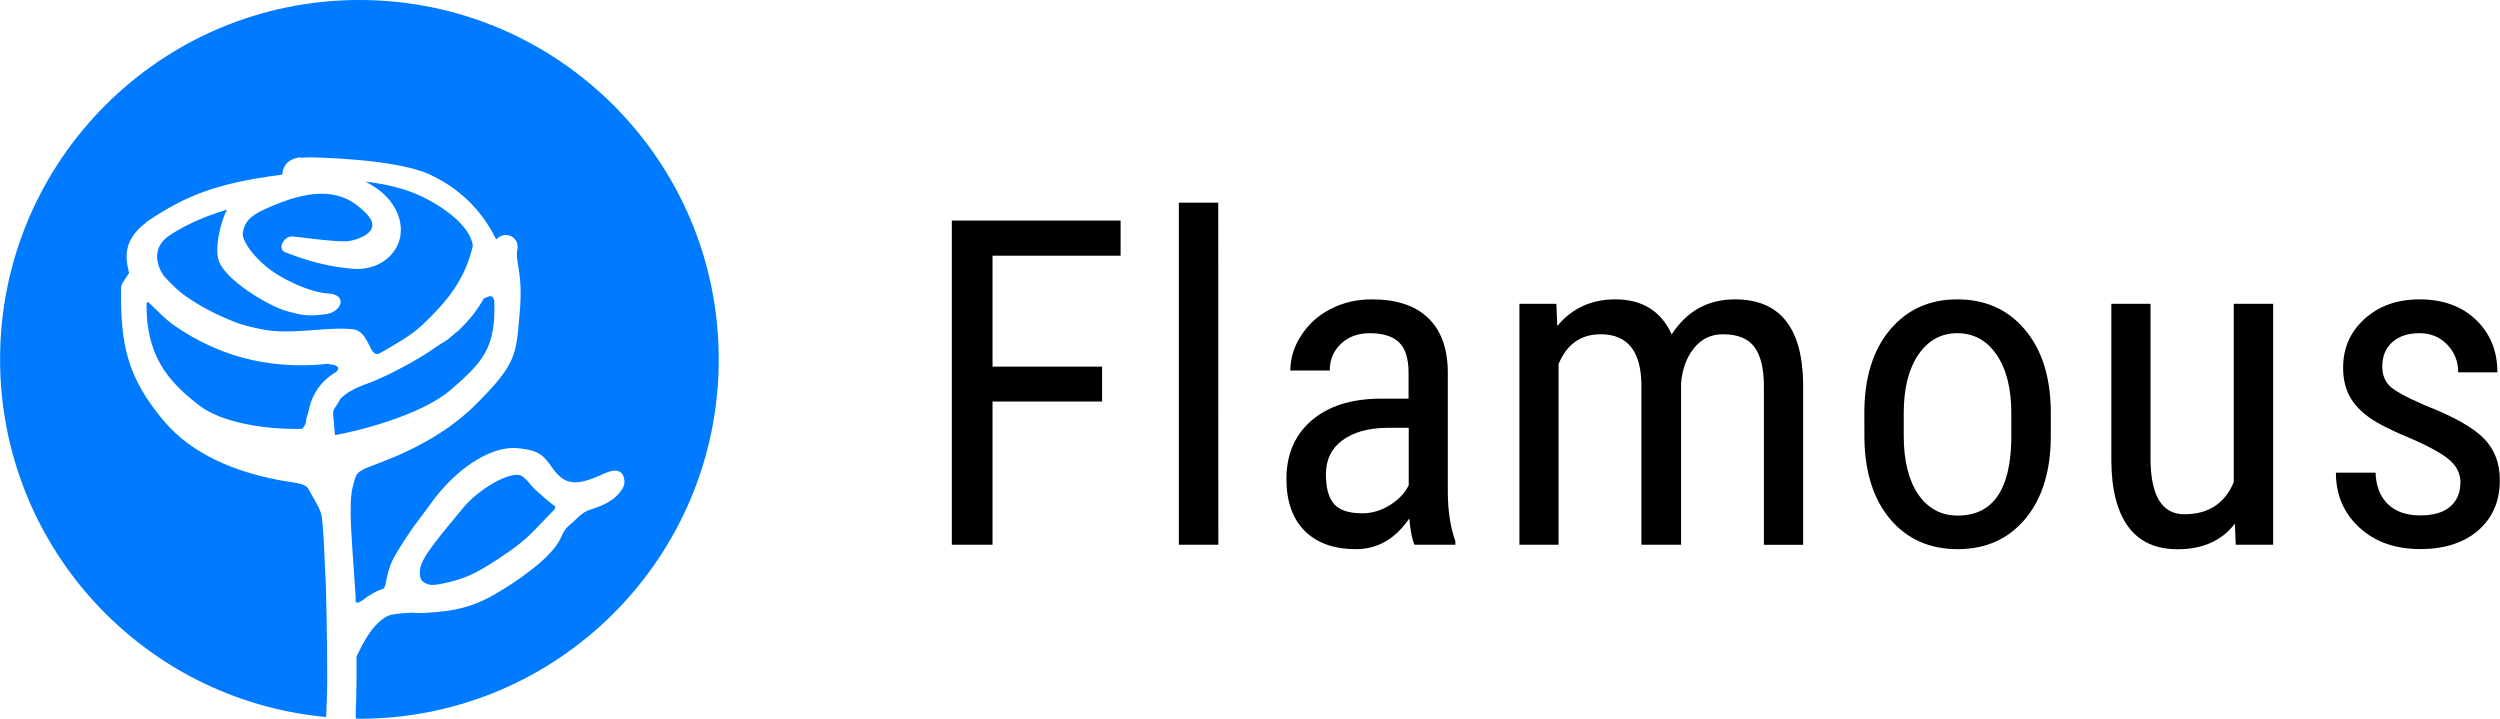
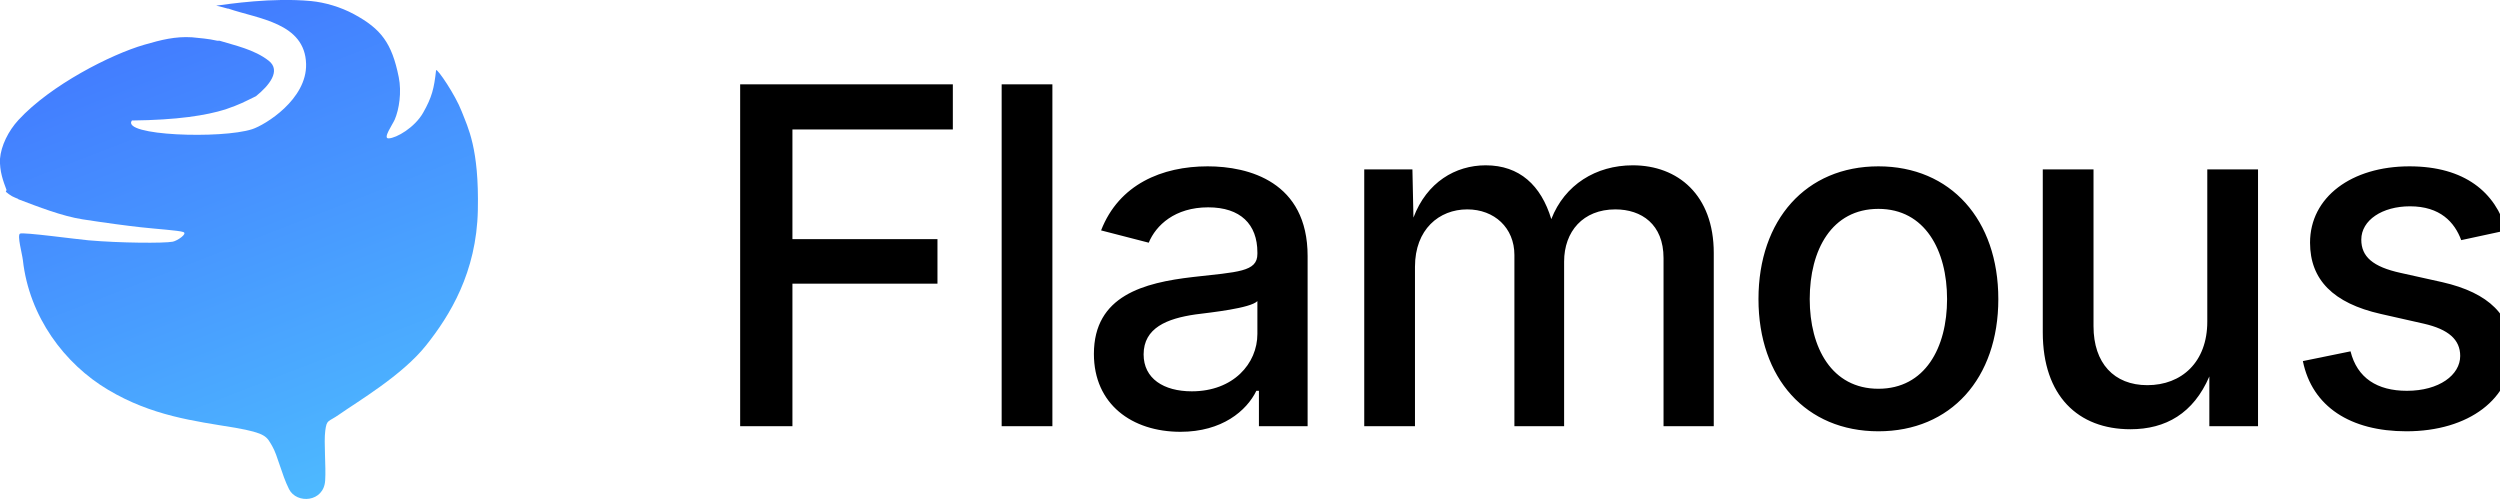
- <svg xmlns="http://www.w3.org/2000/svg" id="svg1428" version="1.1" viewBox="0 0 30.513 8.773" height="33.156" width="115.325">
-   <defs id="defs1422" />
-   <g aria-label="Flamous" style="font-style:normal;font-variant:normal;font-weight:normal;font-stretch:normal;font-size:5.567px;line-height:1.25;font-family:'Roboto Condensed';-inkscape-font-specification:'Roboto Condensed, ';letter-spacing:0.128px;word-spacing:0px;fill:#000000;fill-opacity:1;stroke:none;stroke-width:0.72" id="text1442">
-     <path d="m 13.451,4.901 h -1.337 v 1.748 h -0.497 V 2.692 h 2.06 v 0.429 h -1.563 v 1.354 h 1.337 z" style="font-style:normal;font-variant:normal;font-weight:normal;font-stretch:normal;font-family:'Roboto Condensed';-inkscape-font-specification:'Roboto Condensed, ';letter-spacing:0.128px;word-spacing:0px;stroke-width:0.72" id="path2069" />
-     <path d="M 14.87,6.649 H 14.388 V 2.474 h 0.481 z" style="font-style:normal;font-variant:normal;font-weight:normal;font-stretch:normal;font-family:'Roboto Condensed';-inkscape-font-specification:'Roboto Condensed, ';letter-spacing:0.128px;word-spacing:0px;stroke-width:0.72" id="path2071" />
-     <path d="m 17.264,6.649 q -0.043,-0.095 -0.063,-0.321 -0.256,0.375 -0.652,0.375 -0.4,0 -0.625,-0.223 -0.223,-0.226 -0.223,-0.633 0,-0.448 0.304,-0.712 0.304,-0.264 0.834,-0.269 h 0.353 V 4.553 q 0,-0.264 -0.117,-0.375 -0.117,-0.111 -0.356,-0.111 -0.217,0 -0.353,0.13 -0.136,0.128 -0.136,0.326 h -0.481 q 0,-0.226 0.133,-0.429 0.133,-0.207 0.359,-0.323 0.226,-0.117 0.503,-0.117 0.451,0 0.685,0.226 0.236,0.223 0.242,0.652 v 1.484 q 0.003,0.34 0.092,0.59 v 0.043 z M 16.623,6.266 q 0.177,0 0.337,-0.098 0.16,-0.098 0.234,-0.245 V 5.222 h -0.272 q -0.342,0.005 -0.541,0.155 -0.198,0.147 -0.198,0.413 0,0.25 0.101,0.364 0.101,0.111 0.34,0.111 z" style="font-style:normal;font-variant:normal;font-weight:normal;font-stretch:normal;font-family:'Roboto Condensed';-inkscape-font-specification:'Roboto Condensed, ';letter-spacing:0.128px;word-spacing:0px;stroke-width:0.72" id="path2073" />
-     <path d="m 18.996,3.708 0.011,0.272 q 0.269,-0.326 0.709,-0.326 0.492,0 0.688,0.427 0.277,-0.427 0.772,-0.427 0.813,0 0.832,1.014 v 1.982 H 21.529 V 4.714 q 0,-0.321 -0.114,-0.476 -0.114,-0.158 -0.386,-0.158 -0.217,0 -0.353,0.169 -0.136,0.169 -0.158,0.429 V 6.649 H 20.034 V 4.692 q -0.008,-0.612 -0.497,-0.612 -0.364,0 -0.514,0.364 V 6.649 H 18.545 V 3.708 Z" style="font-style:normal;font-variant:normal;font-weight:normal;font-stretch:normal;font-family:'Roboto Condensed';-inkscape-font-specification:'Roboto Condensed, ';letter-spacing:0.128px;word-spacing:0px;stroke-width:0.72" id="path2075" />
-     <path d="m 22.755,5.043 q 0,-0.641 0.31,-1.014 0.313,-0.375 0.824,-0.375 0.511,0 0.821,0.364 0.313,0.364 0.321,0.992 v 0.31 q 0,0.639 -0.31,1.011 -0.31,0.372 -0.826,0.372 -0.511,0 -0.821,-0.362 -0.307,-0.362 -0.318,-0.979 z m 0.481,0.277 q 0,0.454 0.177,0.715 0.179,0.258 0.481,0.258 0.636,0 0.655,-0.919 V 5.043 q 0,-0.451 -0.179,-0.712 -0.179,-0.264 -0.481,-0.264 -0.296,0 -0.476,0.264 -0.177,0.261 -0.177,0.709 z" style="font-style:normal;font-variant:normal;font-weight:normal;font-stretch:normal;font-family:'Roboto Condensed';-inkscape-font-specification:'Roboto Condensed, ';letter-spacing:0.128px;word-spacing:0px;stroke-width:0.72" id="path2077" />
-     <path d="m 27.278,6.391 q -0.239,0.313 -0.699,0.313 -0.4,0 -0.603,-0.275 Q 25.773,6.152 25.77,5.624 V 3.708 h 0.478 v 1.881 q 0,0.688 0.413,0.688 0.438,0 0.603,-0.391 V 3.708 h 0.481 v 2.941 h -0.457 z" style="font-style:normal;font-variant:normal;font-weight:normal;font-stretch:normal;font-family:'Roboto Condensed';-inkscape-font-specification:'Roboto Condensed, ';letter-spacing:0.128px;word-spacing:0px;stroke-width:0.72" id="path2079" />
-     <path d="m 30.032,5.896 q 0,-0.155 -0.117,-0.266 Q 29.798,5.518 29.464,5.369 29.075,5.209 28.915,5.094 28.757,4.98 28.678,4.836 q -0.079,-0.147 -0.079,-0.348 0,-0.359 0.261,-0.595 0.264,-0.239 0.671,-0.239 0.429,0 0.69,0.25 0.261,0.25 0.261,0.641 h -0.478 q 0,-0.198 -0.133,-0.337 -0.133,-0.141 -0.34,-0.141 -0.212,0 -0.334,0.111 -0.12,0.109 -0.12,0.294 0,0.147 0.087,0.236 0.09,0.09 0.427,0.236 0.535,0.209 0.728,0.41 0.193,0.198 0.193,0.506 0,0.383 -0.264,0.614 -0.264,0.228 -0.707,0.228 -0.459,0 -0.745,-0.264 -0.285,-0.264 -0.285,-0.669 h 0.484 q 0.008,0.245 0.149,0.383 0.141,0.139 0.397,0.139 0.239,0 0.364,-0.106 0.125,-0.109 0.125,-0.291 z" style="font-style:normal;font-variant:normal;font-weight:normal;font-stretch:normal;font-family:'Roboto Condensed';-inkscape-font-specification:'Roboto Condensed, ';letter-spacing:0.128px;word-spacing:0px;stroke-width:0.72" id="path2081" />
+ <svg xmlns="http://www.w3.org/2000/svg" xmlns:xlink="http://www.w3.org/1999/xlink" width="76.221mm" height="15.212mm" viewBox="0 0 76.221 15.212" version="1.1" id="svg1818">
+   <defs id="defs1812">
+     <linearGradient xlink:href="#linearGradient1597" id="linearGradient1780" gradientUnits="userSpaceOnUse" gradientTransform="matrix(1.440993,-0.195868,0.195868,1.440993,-1548.811,-1283.022)" x1="951.226" y1="1118.328" x2="954.567" y2="1132.28" />
+     <linearGradient id="linearGradient1597">
+       <stop id="stop1593" offset="0" style="stop-color:#406eff;stop-opacity:1" />
+       <stop id="stop1595" offset="1" style="stop-color:#4fc3ff;stop-opacity:1" />
+     </linearGradient>
+   </defs>
+   <g id="layer1" transform="translate(-35.97285,-145.0068)">
+     <g id="g2384">
+       <path style="color:#000000;font-style:normal;font-variant:normal;font-weight:normal;font-stretch:normal;font-size:medium;line-height:normal;font-family:sans-serif;font-variant-ligatures:normal;font-variant-position:normal;font-variant-caps:normal;font-variant-numeric:normal;font-variant-alternates:normal;font-feature-settings:normal;text-indent:0;text-align:start;text-decoration:none;text-decoration-line:none;text-decoration-style:solid;text-decoration-color:#000000;letter-spacing:normal;word-spacing:normal;text-transform:none;writing-mode:lr-tb;direction:ltr;text-orientation:mixed;dominant-baseline:auto;baseline-shift:baseline;text-anchor:start;white-space:normal;shape-padding:0;clip-rule:nonzero;display:inline;overflow:visible;visibility:visible;opacity:1;isolation:auto;mix-blend-mode:normal;color-interpolation:sRGB;color-interpolation-filters:linearRGB;solid-color:#000000;solid-opacity:1;vector-effect:none;fill:url(#linearGradient1780);fill-opacity:1;fill-rule:nonzero;stroke:none;stroke-width:1.106;stroke-linecap:round;stroke-linejoin:miter;stroke-miterlimit:4;stroke-dasharray:none;stroke-dashoffset:0;stroke-opacity:1;color-rendering:auto;image-rendering:auto;shape-rendering:auto;text-rendering:auto;enable-background:accumulate" d="m 42.549,145.18 h 0.021 c 0.12,0.026 0.233,0.059 0.344,0.089 0.001,-1e-4 0.002,-3e-4 0.003,-4e-4 0.005,2e-4 0.01,2e-4 0.015,0 0.909,0.314 2.341,0.43 2.373,1.689 0.028,1.078 -1.246,1.859 -1.644,1.988 -0.928,0.302 -4.004,0.201 -3.667,-0.265 1.388,-0.015 2.263,-0.154 2.853,-0.339 0.468,-0.162 0.558,-0.222 0.93,-0.402 h -3.18e-4 c 0.397,-0.319 0.775,-0.778 0.389,-1.081 -0.44,-0.345 -1.04,-0.468 -1.499,-0.61 -0.004,-1e-4 -0.008,-1e-4 -0.012,0 h -0.015 c -0.011,-0.001 -0.023,-0.001 -0.035,0 -0.002,-5e-4 -0.004,0 -0.006,0 -0.282,-0.064 -0.538,-0.08 -0.773,-0.105 -0.508,-0.031 -0.932,0.076 -1.46,0.229 -1.011,0.294 -2.846,1.225 -3.829,2.291 -0.31,0.336 -0.531,0.787 -0.564,1.184 -0.017,0.384 0.104,0.698 0.2,0.952 -0.009,0.019 -0.015,0.033 -0.023,0.053 0.06,0.051 0.123,0.099 0.191,0.137 0.071,0.039 0.118,0.051 0.18,0.079 0.004,0 0.009,0.01 0.013,0.014 0.585,0.222 1.335,0.516 1.961,0.612 0.747,0.115 1.333,0.192 1.763,0.24 0.49,0.055 1.155,0.096 1.302,0.146 0.147,0.05 -0.191,0.272 -0.32,0.295 -0.262,0.051 -1.607,0.042 -2.568,-0.042 -0.359,-0.031 -1.996,-0.255 -2.089,-0.204 -0.092,0.051 0.066,0.617 0.088,0.81 0.192,1.721 1.265,3.16 2.6,3.953 1.334,0.793 2.602,0.947 3.876,1.156 0.947,0.168 0.955,0.27 1.124,0.557 0.169,0.287 0.284,0.857 0.515,1.316 0.232,0.459 1.063,0.399 1.101,-0.267 0.029,-0.434 -0.044,-1.156 0.003,-1.515 0.046,-0.354 0.084,-0.256 0.425,-0.496 0.55,-0.388 1.913,-1.186 2.643,-2.1 0.73,-0.914 1.544,-2.232 1.584,-4.128 0.04,-1.895 -0.303,-2.518 -0.494,-3.015 -0.191,-0.497 -0.734,-1.299 -0.779,-1.256 -0.062,0.559 -0.125,0.823 -0.394,1.297 -0.256,0.453 -0.816,0.777 -1.053,0.784 -0.189,0.01 0.121,-0.422 0.186,-0.573 0.134,-0.31 0.215,-0.837 0.122,-1.295 -0.21,-1.045 -0.543,-1.472 -1.361,-1.916 -0.413,-0.224 -0.895,-0.362 -1.308,-0.402 -1.195,-0.114 -2.505,0.09 -2.919,0.142 z" id="path1778" />
+       <text id="text1784" y="157.999" x="57.383" style="font-style:normal;font-variant:normal;font-weight:500;font-stretch:normal;font-size:14.322px;line-height:1.25;font-family:inter;-inkscape-font-specification:'inter Medium';letter-spacing:-0.344px;word-spacing:0px;fill:#000000;fill-opacity:1;stroke:none;stroke-width:0.72" xml:space="preserve">
+         <tspan style="font-style:normal;font-variant:normal;font-weight:500;font-stretch:normal;font-family:inter;-inkscape-font-specification:'inter Medium';letter-spacing:-0.344px;word-spacing:0px;stroke-width:0.72" y="157.999" x="57.383" id="tspan1782">Flamous</tspan>
+       </text>
+     </g>
  </g>
-   <path style="opacity:1;fill:#007aff;fill-opacity:1;stroke:none;stroke-width:1.852;stroke-linecap:round;stroke-linejoin:round;stroke-miterlimit:4;stroke-dasharray:none;stroke-dashoffset:0;stroke-opacity:1" d="M 4.386,0 C 1.964,-2.5439193e-5 -2.5505337e-5,1.964 0,4.386 6.5352132e-4,6.651 1.725,8.543 3.98,8.752 3.987,8.6 3.993,8.442 3.993,8.321 3.995,7.868 3.978,7.16 3.976,7.144 3.966,6.924 3.955,6.7 3.953,6.647 c 0,0 -0.013,-0.252 -0.027,-0.344 C 3.913,6.21 3.824,6.084 3.769,5.977 3.727,5.895 3.621,5.899 3.409,5.861 2.876,5.759 2.351,5.554 1.999,5.138 1.552,4.607 1.468,4.208 1.477,3.514 c 2.91e-4,-0.024 0.01,-0.047 0.023,-0.068 0.027,-0.039 0.048,-0.074 0.075,-0.114 -0.02,-0.079 -0.044,-0.177 -0.022,-0.29 0.022,-0.114 0.097,-0.227 0.223,-0.319 l 0.003,-0.005 0.002,-0.005 C 2.224,2.416 2.587,2.24 3.437,2.133 c 0.002,-9.71e-4 0.004,-8.546e-4 0.007,-0.006 0.004,-0.042 0.015,-0.082 0.047,-0.124 0.028,-0.037 0.07,-0.056 0.112,-0.071 0.02,-0.006 0.043,-0.009 0.068,-0.013 v 0.008 c 0.025,-0.001 0.052,-0.006 0.08,-0.006 0.069,-0.002 1.062,0.016 1.479,0.203 0.356,0.159 0.642,0.424 0.826,0.8 h 5.292e-4 c 0.002,-0.002 0.003,-0.003 0.006,-0.008 l 5.292e-4,-5.292e-4 c 0.005,-0.005 0.009,-0.008 0.014,-0.013 0.006,-0.004 0.012,-0.009 0.019,-0.013 h 0.001 c 0.006,-0.004 0.013,-0.005 0.02,-0.01 0.008,-9.789e-4 0.016,-0.006 0.024,-0.006 0.004,0 0.007,-0.005 0.01,-0.005 0.002,-0.005 0.004,1.408e-4 0.005,0 0.021,-0.002 0.043,4.763e-4 0.063,0.007 0.001,1.407e-4 0.003,4.84e-5 0.003,0 0.07,0.026 0.11,0.101 0.091,0.174 -0.027,0.172 0.074,0.263 0.029,0.772 -0.045,0.509 -0.03,0.613 -0.543,1.123 -0.513,0.511 -1.22,0.716 -1.338,0.772 -0.118,0.056 -0.116,0.08 -0.145,0.183 -0.025,0.089 -0.038,0.156 -0.037,0.365 9.789e-4,0.209 0.036,0.639 0.057,0.961 0.004,0.036 0.006,0.077 0.004,0.093 -0.006,0.051 0.026,0.051 0.095,0 0.08,-0.06 0.164,-0.108 0.221,-0.125 0.038,-0.011 0.042,-0.02 0.063,-0.134 C 4.732,6.993 4.761,6.898 4.786,6.847 4.838,6.739 4.994,6.495 5.103,6.355 5.145,6.3 5.21,6.212 5.248,6.159 5.518,5.778 5.879,5.515 6.188,5.473 c 0.035,-0.005 0.07,-0.005 0.106,-0.005 l -0.002,0.001 c 0.036,0.002 0.075,0.006 0.121,0.014 0.158,0.027 0.217,0.068 0.321,0.218 0.153,0.222 0.294,0.24 0.63,0.083 0.13,-0.061 0.214,-0.051 0.244,0.028 0.029,0.078 0.013,0.138 -0.063,0.221 -0.072,0.079 -0.174,0.135 -0.336,0.186 -0.059,0.018 -0.106,0.048 -0.152,0.093 -0.037,0.036 -0.091,0.085 -0.119,0.108 -0.032,0.026 -0.064,0.075 -0.085,0.126 -0.066,0.162 -0.27,0.358 -0.606,0.579 C 5.956,7.315 5.807,7.384 5.577,7.435 5.444,7.465 5.16,7.49 5.076,7.481 5.004,7.472 4.801,7.492 4.748,7.512 4.633,7.556 4.51,7.696 4.41,7.895 L 4.351,8.012 V 8.263 c -3.704e-4,0.138 -0.004,0.322 -0.009,0.409 -0.002,0.05 -1.706e-4,0.066 0,0.099 0.015,7.673e-4 0.029,0.001 0.044,0.002 2.422,2.91e-5 4.386,-1.964 4.386,-4.386 C 8.773,1.964 6.809,-2.5425964e-5 4.386,0 Z m 0.074,2.217 c 0.062,0.032 0.124,0.069 0.181,0.115 C 4.865,2.513 4.941,2.768 4.861,2.97 4.781,3.173 4.56,3.301 4.308,3.281 3.885,3.247 3.582,3.115 3.481,3.079 c -0.1,-0.035 -0.02,-0.201 0.089,-0.193 0.108,0.009 0.571,0.077 0.691,0.056 C 4.382,2.921 4.506,2.863 4.535,2.789 4.564,2.715 4.525,2.641 4.372,2.518 4.058,2.264 3.658,2.36 3.232,2.553 3.034,2.642 2.982,2.726 2.963,2.838 2.944,2.949 3.144,3.21 3.407,3.365 3.654,3.51 3.877,3.575 3.995,3.581 4.255,3.593 4.167,3.81 3.977,3.835 3.728,3.87 3.644,3.835 3.494,3.796 3.305,3.747 2.729,3.417 2.664,3.165 2.614,2.975 2.722,2.631 2.772,2.558 2.453,2.653 2.219,2.771 2.059,2.88 1.8,3.058 1.967,3.333 2.005,3.374 2.059,3.434 2.161,3.543 2.263,3.613 c 0.163,0.113 0.319,0.198 0.485,0.269 0.165,0.071 0.212,0.088 0.443,0.137 0.36,0.075 0.8,-0.036 1.116,0 0.21,0.024 0.196,0.372 0.333,0.29 0.148,-0.088 0.358,-0.197 0.505,-0.335 C 5.45,3.688 5.673,3.421 5.771,2.999 5.738,2.752 5.397,2.51 5.109,2.381 4.922,2.297 4.702,2.245 4.46,2.217 Z m 1.506,1.399 0.001,0.005 c -0.013,-0.001 -0.024,0.005 -0.036,0.01 -0.006,0.003 -0.011,0.008 -0.017,0.008 -0.004,0.003 -0.008,0.004 -0.012,0.009 C 5.806,3.813 5.73,3.902 5.594,4.037 5.559,4.059 5.472,4.143 5.436,4.163 5.4,4.183 5.333,4.226 5.255,4.281 5.177,4.337 4.777,4.577 4.47,4.687 4.315,4.742 4.218,4.803 4.158,4.864 c -0.121,0.213 -0.097,0.068 -0.075,0.402 9.525e-4,0.005 0.005,0.04 0.005,0.045 C 4.332,5.269 5.138,5.077 5.511,4.75 5.884,4.423 6.056,4.252 6.032,3.669 c -4.763e-4,0 -0.003,-0.005 -0.003,-0.005 -4.763e-4,-0.006 -0.003,-0.012 -0.005,-0.018 -0.001,-0.005 -0.004,-0.01 -0.008,-0.016 -0.002,-0.005 -0.004,-0.005 -0.006,-0.005 -0.002,-0.005 -0.004,-0.005 -0.005,-0.005 h -0.004 c -0.011,-0.005 -0.023,-0.005 -0.034,-0.005 z m -4.164,0.067 -5.159e-4,0.004 c -0.012,0.014 -0.014,0.016 -0.014,0.025 -0.004,0.61 0.24,0.931 0.654,1.245 0.276,0.201 0.781,0.287 1.241,0.278 0.007,-0.006 0.014,-0.01 0.019,-0.017 0.011,-0.014 0.02,-0.028 0.026,-0.044 0.007,-0.019 0.009,-0.04 0.01,-0.06 -6.35e-4,-0.003 0.027,-0.085 0.026,-0.085 0.023,-0.134 0.082,-0.264 0.183,-0.368 0.046,-0.047 0.101,-0.089 0.162,-0.127 0.006,-0.009 0.011,-0.018 0.018,-0.026 -4.762e-4,-0.004 -9.525e-4,-0.007 -0.001,-0.011 0,0 0.002,-0.005 0.002,-0.005 -2.276e-4,0 -4.233e-4,-0.005 -5.292e-4,-0.005 -0.004,-0.004 -0.008,-0.008 -0.012,-0.012 -0.004,-0.003 -0.007,-0.003 -0.011,-0.008 -0.013,-0.008 -0.027,-0.014 -0.041,-0.014 -0.011,-0.005 -0.023,-0.005 -0.034,-0.005 -0.008,-4.762e-4 -0.013,-0.003 -0.017,-0.008 C 3.411,4.504 2.752,4.415 2.105,3.958 2.04,3.912 1.95,3.824 1.803,3.682 Z M 6.332,5.797 C 6.171,5.778 5.83,5.982 5.648,6.204 5.408,6.499 5.137,6.8 5.126,6.952 c -0.008,0.113 0.011,0.141 0.078,0.172 0.05,0.023 0.096,0.02 0.226,-0.007 C 5.662,7.067 5.8,7.005 6.059,6.836 6.302,6.677 6.416,6.586 6.548,6.445 6.619,6.37 6.702,6.284 6.733,6.253 6.783,6.207 6.784,6.181 6.768,6.175 6.752,6.17 6.531,5.984 6.487,5.928 6.443,5.872 6.38,5.803 6.332,5.797 Z" id="circle1444" />
</svg>
